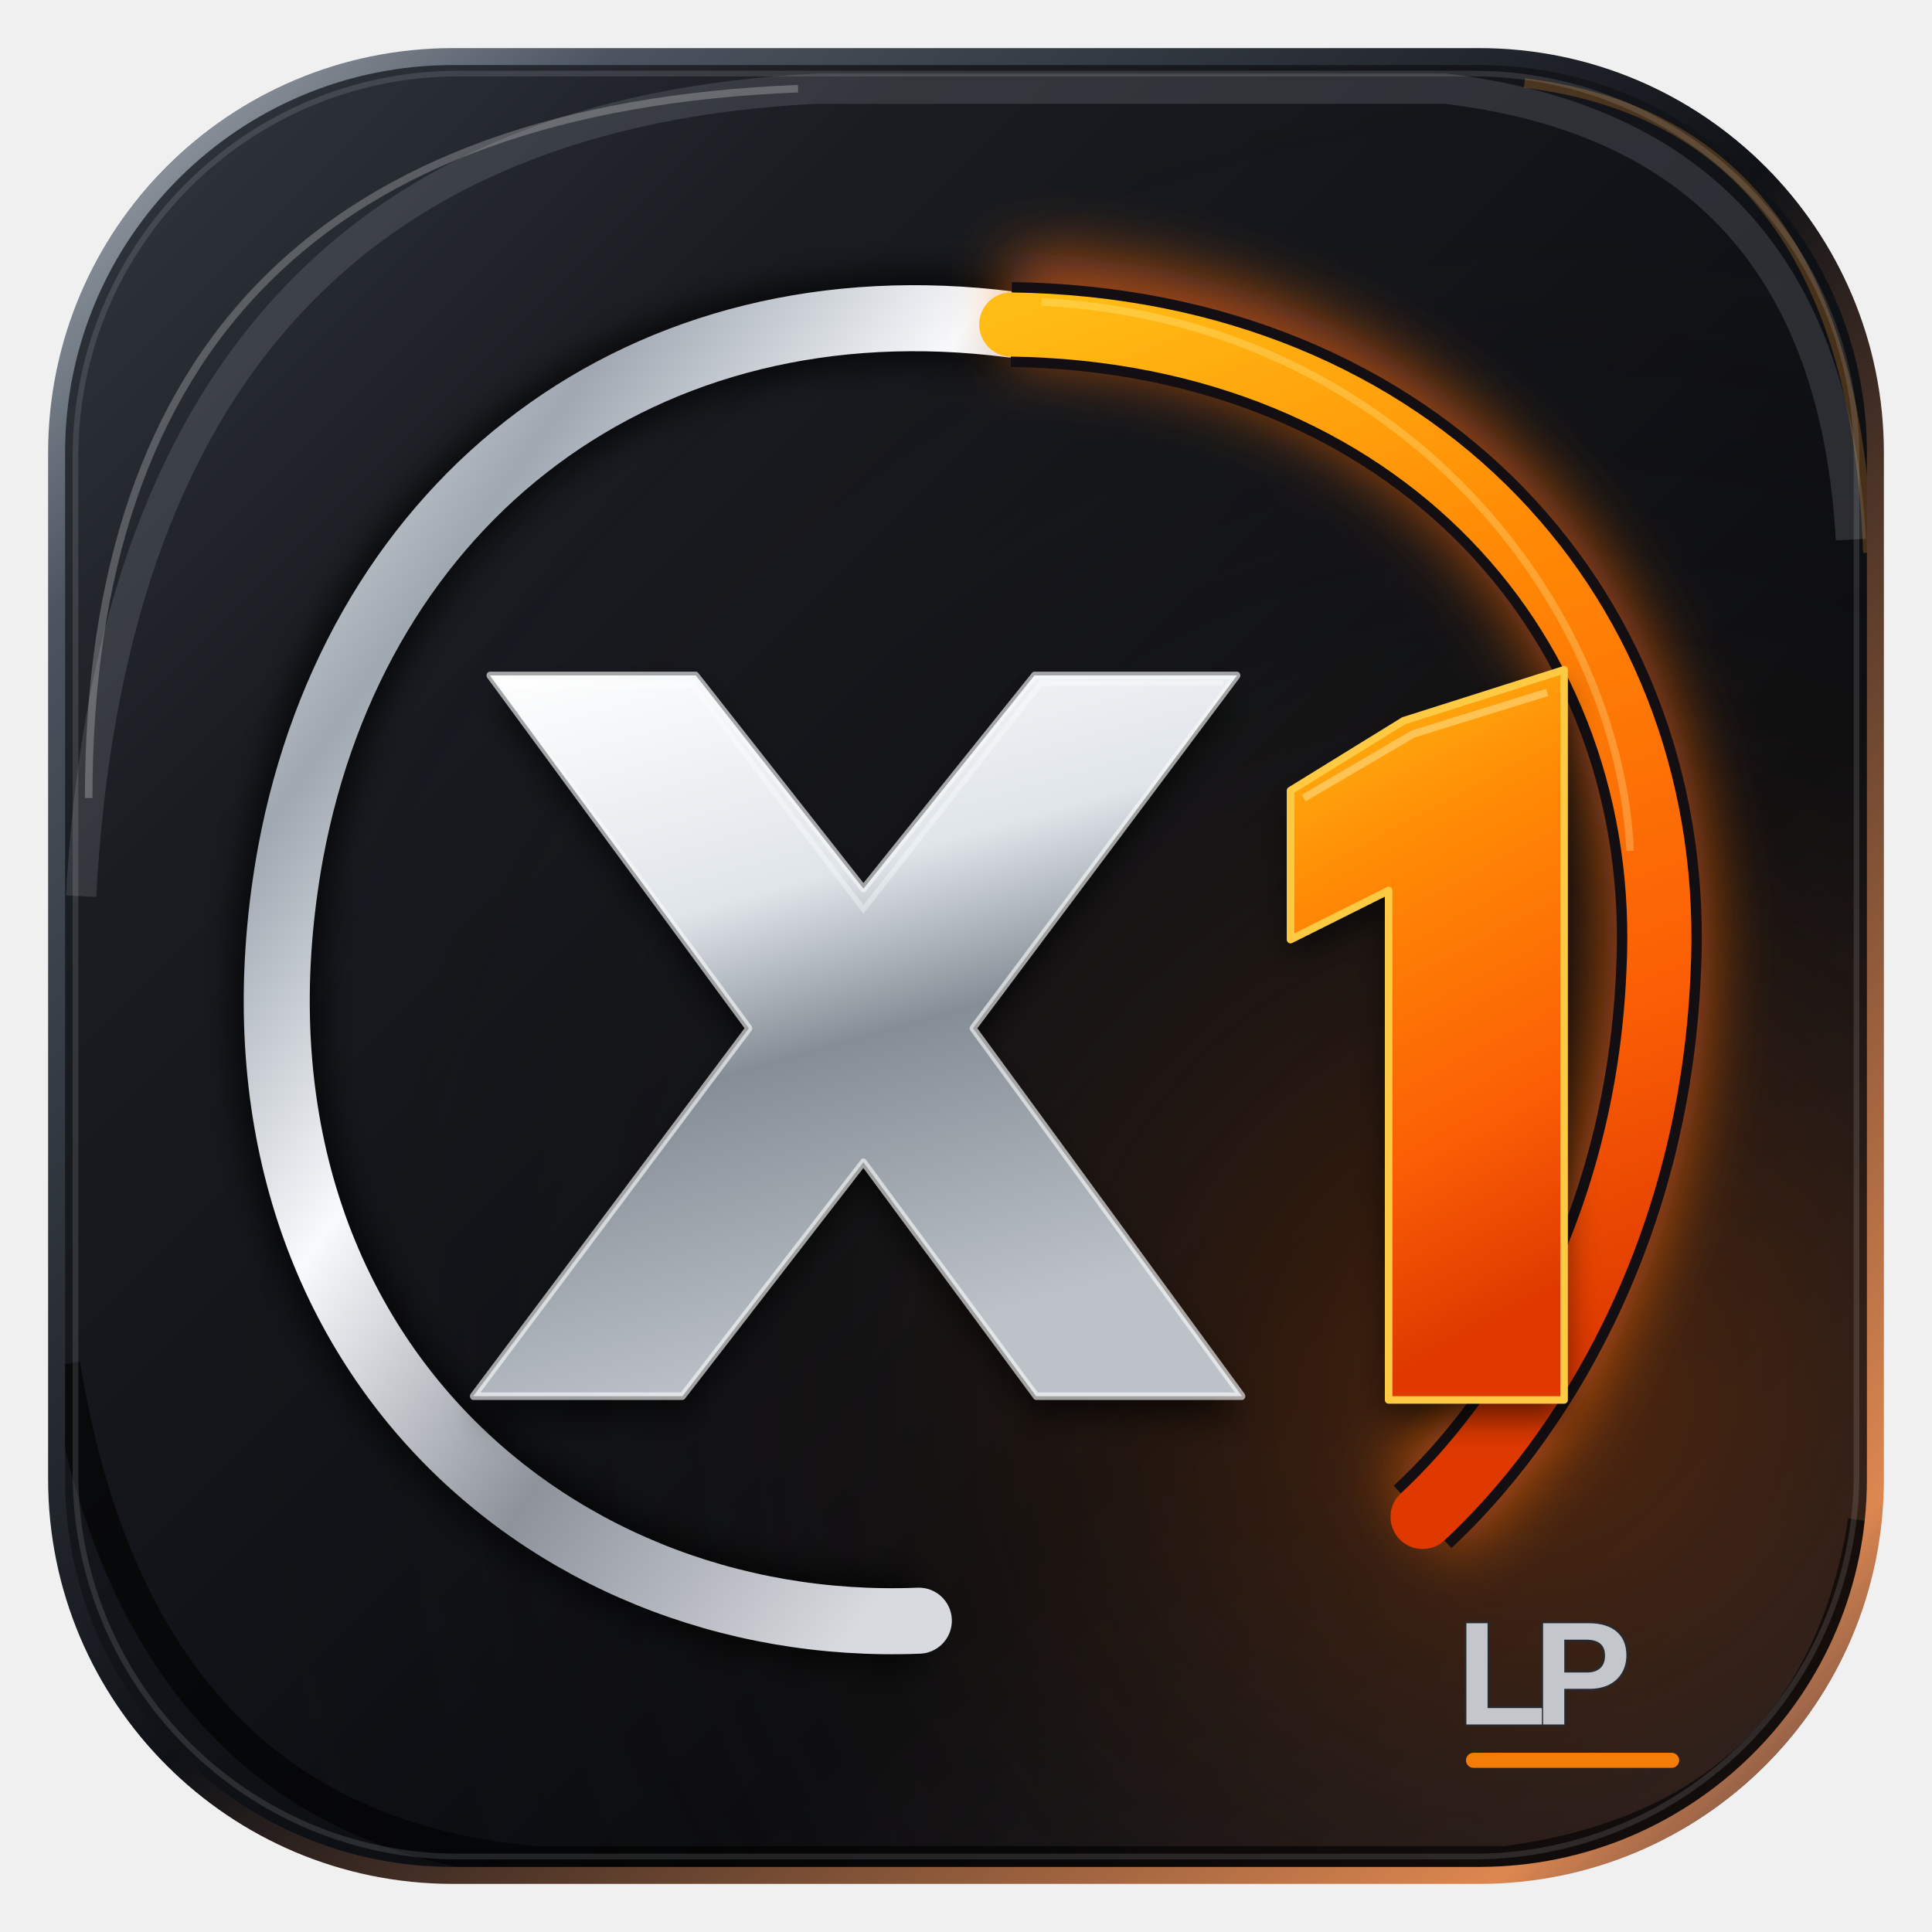
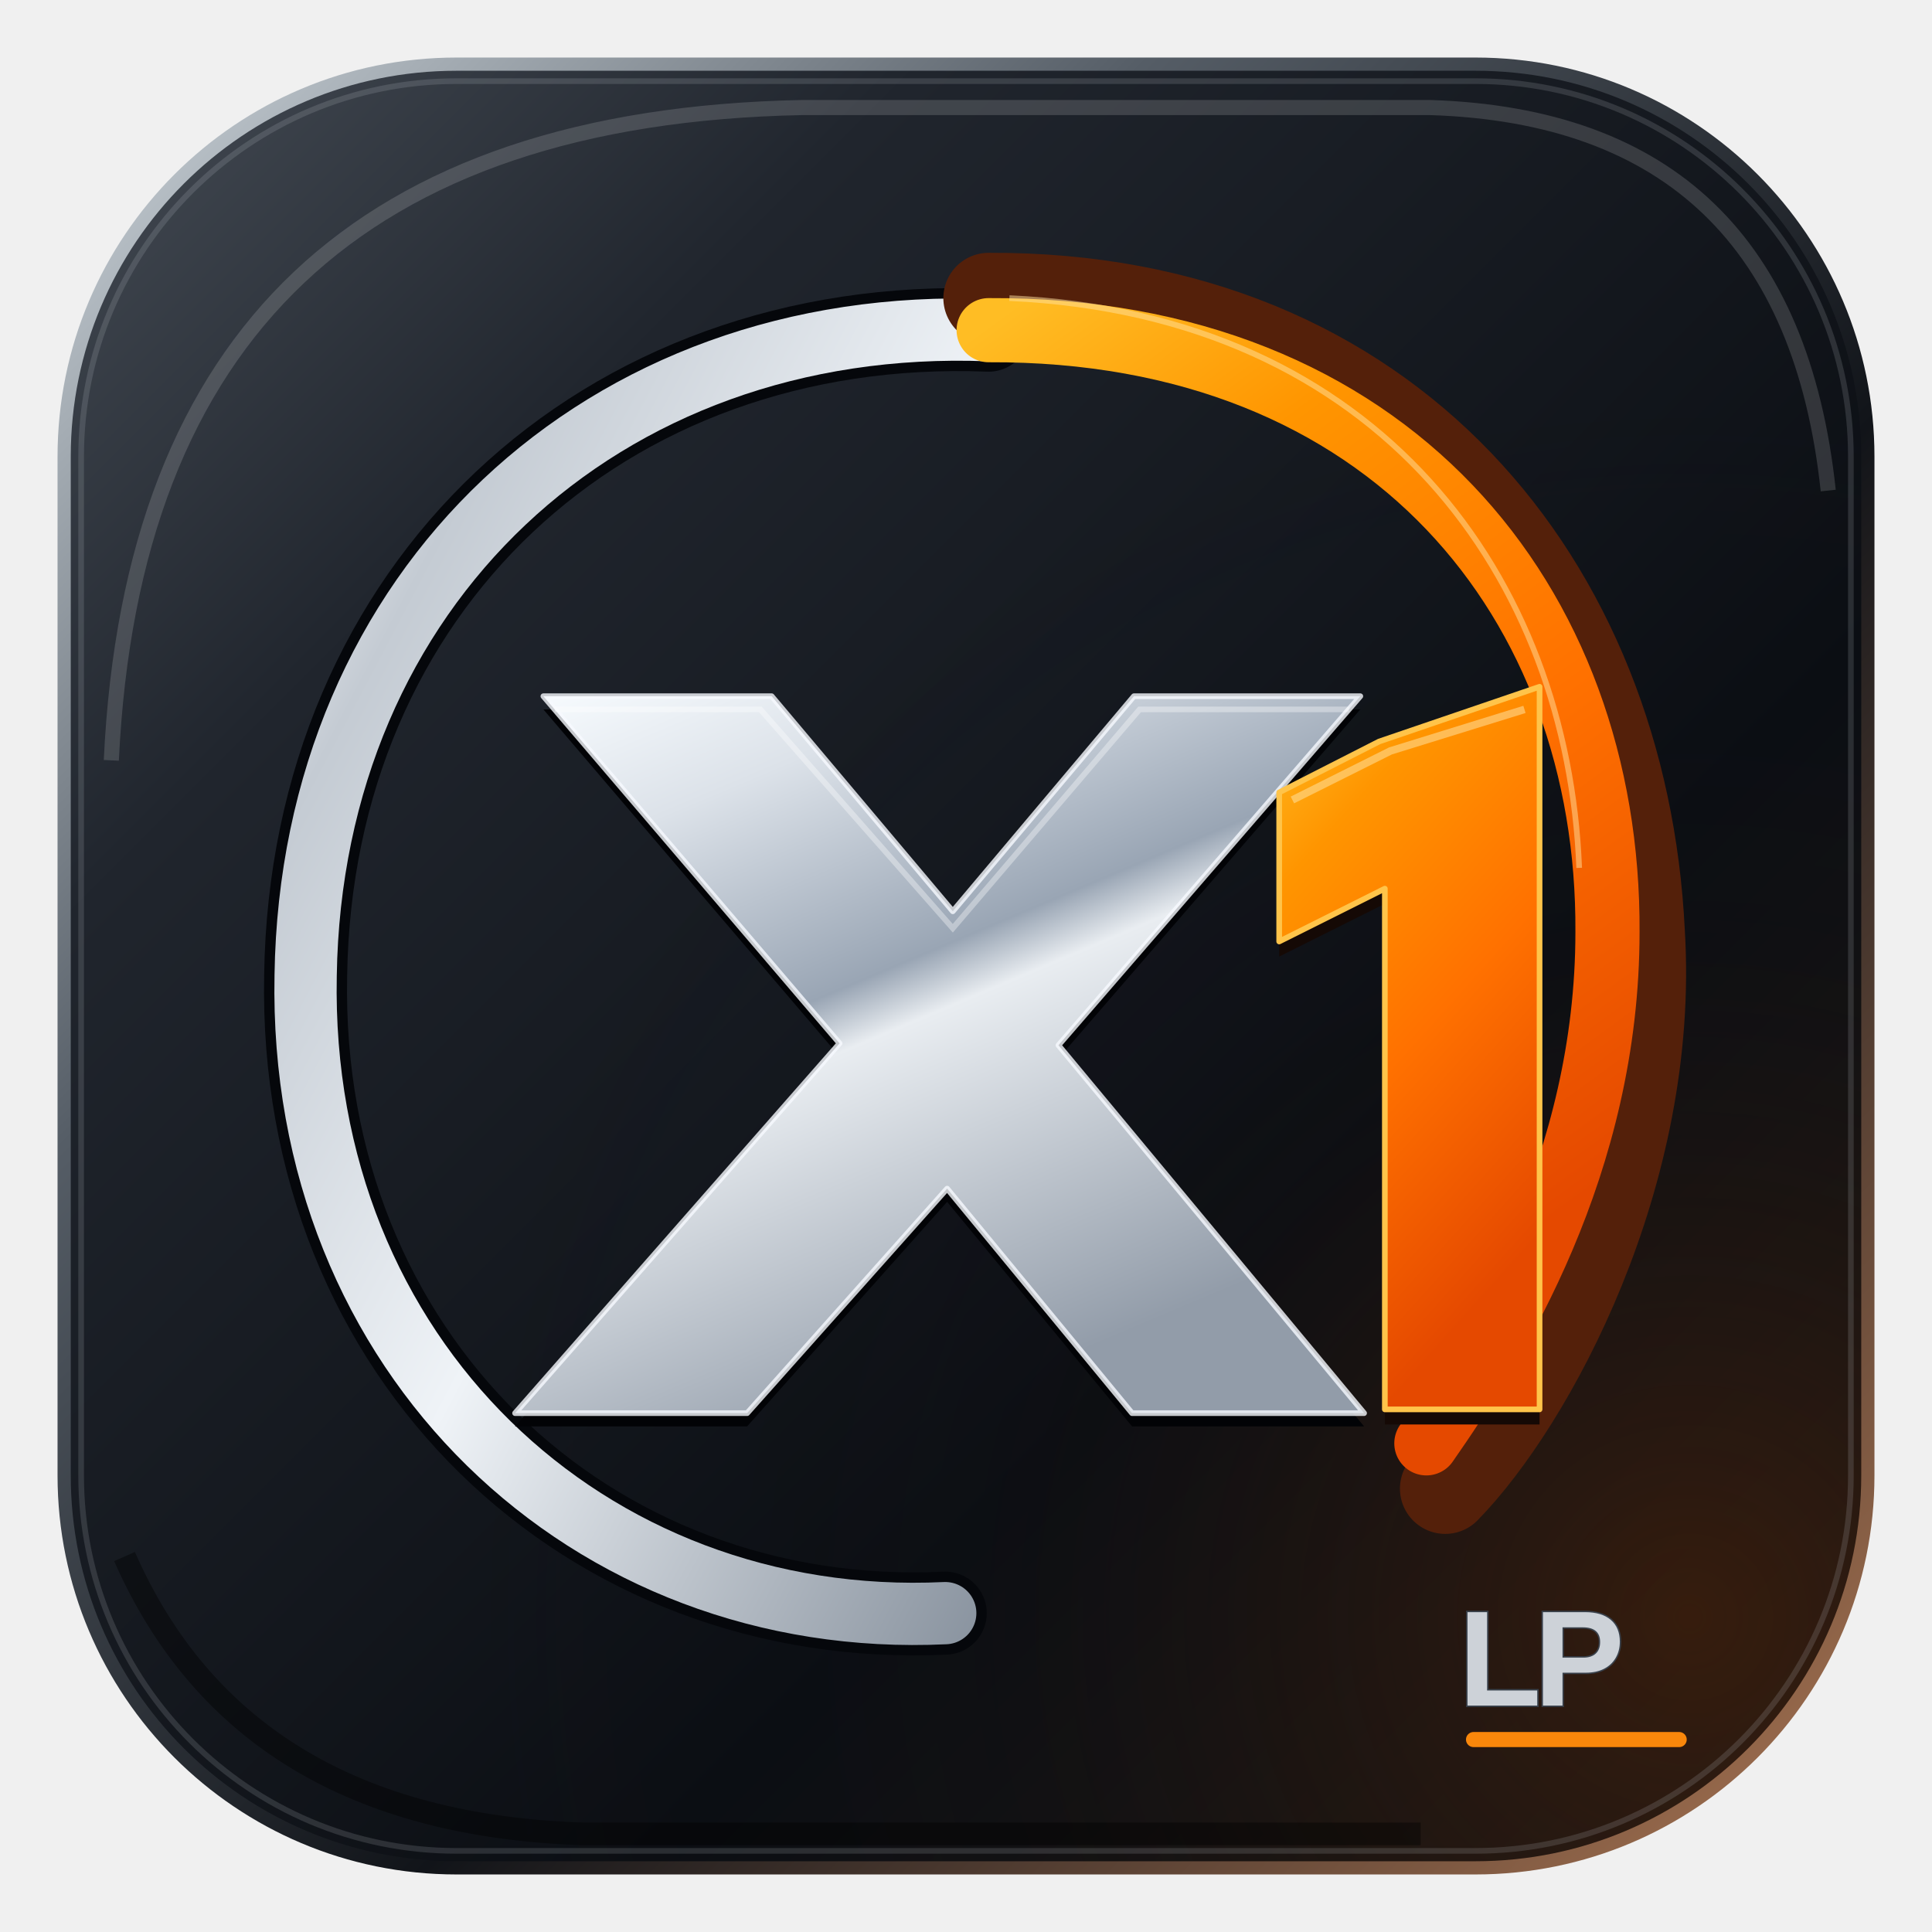
<svg xmlns="http://www.w3.org/2000/svg" width="1024" height="1024" viewBox="0 0 1024 1024">
  <defs>
-     <linearGradient id="body" x1="0" y1="0" x2="1" y2="1">
-       <stop offset="0" stop-color="#343942" />
-       <stop offset=".24" stop-color="#191c21" />
-       <stop offset=".68" stop-color="#090b0f" />
-       <stop offset="1" stop-color="#222026" />
+     <linearGradient id="tile" x1="0" y1="0" x2="1" y2="1">
+       <stop offset="0" stop-color="#464d56" />
+       <stop offset=".24" stop-color="#20252d" />
+       <stop offset=".66" stop-color="#0b0e13" />
+       <stop offset="1" stop-color="#211913" />
    </linearGradient>
-     <radialGradient id="amber" cx="82%" cy="74%" r="75%">
-       <stop offset="0" stop-color="#7c3405" stop-opacity=".6" />
-       <stop offset=".5" stop-color="#302016" stop-opacity=".21" />
-       <stop offset="1" stop-color="#101217" stop-opacity="0" />
+     <radialGradient id="warm" cx="90%" cy="86%" r="72%">
+       <stop offset="0" stop-color="#582507" stop-opacity=".46" />
+       <stop offset=".55" stop-color="#151112" stop-opacity=".1" />
+       <stop offset="1" stop-color="#10131a" stop-opacity="0" />
    </radialGradient>
-     <linearGradient id="silver" x1="0" y1="0" x2=".8" y2="1">
-       <stop offset="0" stop-color="#eeeeef" />
-       <stop offset=".23" stop-color="#9fa7b1" />
-       <stop offset=".46" stop-color="#f8fafc" />
-       <stop offset=".72" stop-color="#8d929b" />
-       <stop offset="1" stop-color="#d8dadf" />
+     <linearGradient id="rim" x1="0" y1="0" x2="1" y2="1">
+       <stop offset="0" stop-color="#ced6dc" />
+       <stop offset=".3" stop-color="#555d66" />
+       <stop offset=".6" stop-color="#111419" />
+       <stop offset="1" stop-color="#ac7653" />
    </linearGradient>
-     <linearGradient id="steel" x1="0" y1="0" x2=".3" y2="1">
-       <stop offset="0" stop-color="#ffffff" />
-       <stop offset=".38" stop-color="#e0e5ea" />
-       <stop offset=".6" stop-color="#858d96" />
-       <stop offset="1" stop-color="#bdc2c9" />
+     <linearGradient id="metal" x1="0" y1="0" x2=".5" y2="1">
+       <stop offset="0" stop-color="#f8fcff" />
+       <stop offset=".2" stop-color="#dce2e9" />
+       <stop offset=".48" stop-color="#99a5b4" />
+       <stop offset=".55" stop-color="#e9edf1" />
+       <stop offset="1" stop-color="#929ca9" />
    </linearGradient>
-     <linearGradient id="sunset" x1="0" y1="0" x2=".2" y2="1">
-       <stop offset="0" stop-color="#ffbc14" />
-       <stop offset=".32" stop-color="#ff8a05" />
-       <stop offset=".73" stop-color="#fb5e05" />
-       <stop offset="1" stop-color="#df3900" />
+     <linearGradient id="silver" x1="0" y1="0" x2="1" y2="1">
+       <stop offset="0" stop-color="#fcfcfe" />
+       <stop offset=".18" stop-color="#c4cbd3" />
+       <stop offset=".52" stop-color="#eff3f7" />
+       <stop offset="1" stop-color="#89939f" />
    </linearGradient>
-     <linearGradient id="rim" x1="0" y1="0" x2="1" y2="1">
-       <stop offset="0" stop-color="#abb2bb" />
-       <stop offset=".15" stop-color="#4b545f" />
-       <stop offset=".5" stop-color="#0f1116" />
-       <stop offset=".9" stop-color="#dd8750" />
-       <stop offset="1" stop-color="#38313c" />
+     <linearGradient id="orange" x1="0" y1="0" x2=".4" y2="1">
+       <stop offset="0" stop-color="#ffbd24" />
+       <stop offset=".24" stop-color="#ff9500" />
+       <stop offset=".6" stop-color="#ff7100" />
+       <stop offset="1" stop-color="#e54900" />
    </linearGradient>
-     <filter id="shadow" x="-30%" y="-30%" width="170%" height="170%">
-       <feGaussianBlur stdDeviation="9" />
-     </filter>
-     <filter id="orangeGlow" x="-50%" y="-50%" width="200%" height="200%">
-       <feGaussianBlur stdDeviation="17" />
-     </filter>
-     <clipPath id="round">
-       <rect x="26" y="26" width="972" height="972" rx="213" ry="213" />
+     <clipPath id="tileclip">
+       <rect x="32" y="32" width="960" height="960" rx="209" />
    </clipPath>
  </defs>
-   <g clip-path="url(#round)">
-     <rect x="26" y="26" width="972" height="972" rx="213" fill="url(#body)" />
-     <rect x="26" y="26" width="972" height="972" rx="213" fill="url(#amber)" />
-     <path d="M 43 475 Q 65 65 433 47 L 766 47 Q 969 71 981 286" fill="none" stroke="#8b9198" stroke-opacity=".23" stroke-width="16" />
-     <path d="M 34 723 Q 74 969 284 987 L 798 987 Q 963 965 988 806" fill="none" stroke="#000" stroke-opacity=".6" stroke-width="17" />
-     <path d="M 47 423 Q 47 62 423 47" fill="none" stroke="#ffffff" stroke-opacity=".24" stroke-width="4" />
-     <path d="M 808 44 Q 982 65 990 293" fill="none" stroke="#fd9b32" stroke-opacity=".24" stroke-width="5" />
+   <g clip-path="url(#tileclip)">
+     <rect x="32" y="32" width="960" height="960" rx="209" fill="url(#tile)" />
+     <rect x="32" y="32" width="960" height="960" rx="209" fill="url(#warm)" />
+     <path d="M 59 403 Q 75 64 425 57 H 758 Q 948 63 969 260" fill="none" stroke="#ffffff" stroke-opacity=".15" stroke-width="8" />
+     <path d="M 66 825 Q 128 966 309 972 H 753" fill="none" stroke="#000000" stroke-opacity=".4" stroke-width="12" />
  </g>
-   <rect x="30" y="30" width="964" height="964" rx="210" fill="none" stroke="url(#rim)" stroke-width="9" />
-   <rect x="40" y="39" width="944" height="945" rx="203" fill="none" stroke="#ffffff" stroke-opacity=".12" stroke-width="3" />
-   <path d="M 536 172 C 341 147 189 264 154 452 C 108 705 286 867 487 859" fill="none" stroke="#000" stroke-opacity=".75" stroke-width="46" filter="url(#shadow)" />
-   <path d="M 536 172 C 341 147 189 264 154 452 C 108 705 286 867 487 859" fill="none" stroke="url(#silver)" stroke-width="35" stroke-linecap="round" />
-   <path d="M 536 162 C 751 165 889 328 879 516 C 873 654 809 753 754 804" fill="none" stroke="#ff6b0c" stroke-opacity=".62" stroke-width="55" filter="url(#orangeGlow)" />
-   <path d="M 536 172 C 751 175 889 328 879 516 C 873 654 809 753 754 804" fill="none" stroke="#130e11" stroke-width="45" />
-   <path d="M 536 172 C 751 175 889 328 879 516 C 873 654 809 753 754 804" fill="none" stroke="url(#sunset)" stroke-width="34" stroke-linecap="round" />
-   <path d="M 552 160 C 743 170 858 321 864 451" fill="none" stroke="#fffab4" stroke-opacity=".26" stroke-width="4" />
-   <path d="M 278 358 L 402 358 L 503 471 L 606 358 L 728 358 L 569 545 L 731 740 L 607 740 L 503 616 L 394 740 L 268 740 L 434 545 Z" transform="translate(15 10) scale(.88 1)" fill="#000" opacity=".65" filter="url(#shadow)" />
-   <path d="M 278 358 L 402 358 L 503 471 L 606 358 L 728 358 L 569 545 L 731 740 L 607 740 L 503 616 L 394 740 L 268 740 L 434 545 Z" transform="translate(15 0) scale(.88 1)" fill="url(#steel)" stroke="#f9fafb" stroke-opacity=".63" stroke-width="4" stroke-linejoin="round" />
-   <path d="M 284 363 L 400 363 L 503 482 L 610 362 L 720 362" transform="translate(15 0) scale(.88 1)" fill="none" stroke="#fff" stroke-opacity=".35" stroke-width="3" />
-   <path d="M 744 382 L 829 355 L 829 742 L 736 742 L 736 472 L 684 498 L 684 419 Z" transform="translate(0 9)" fill="#000" opacity=".62" filter="url(#shadow)" />
-   <path d="M 744 382 L 829 355 L 829 742 L 736 742 L 736 472 L 684 498 L 684 419 Z" fill="url(#sunset)" stroke="#ffca43" stroke-width="4" stroke-linejoin="round" />
-   <path d="M 691 423 L 749 389 L 820 367" fill="none" stroke="#fff0a9" stroke-opacity=".45" stroke-width="4" />
-   <text x="772" y="914" font-family="Helvetica Neue,Arial,sans-serif" font-size="78" font-weight="700" letter-spacing="-7" fill="#c3c6cb" stroke="#28292d" stroke-width="2" paint-order="stroke">LP</text>
-   <rect x="777" y="929" width="113" height="8" rx="4" fill="#f47d08" />
+   <rect x="34" y="34" width="956" height="956" rx="208" fill="none" stroke="url(#rim)" stroke-width="7" />
+   <rect x="43" y="43" width="938" height="938" rx="199" fill="none" stroke="#d9e0e6" stroke-opacity=".15" stroke-width="3" />
+   <path d="M 524 175 C 319 167 165 312 162 517 C 158 719 312 864 501 855" fill="none" stroke="#05070b" stroke-width="44" stroke-linecap="round" />
+   <path d="M 524 175 C 319 167 165 312 162 517 C 158 719 312 864 501 855" fill="none" stroke="url(#silver)" stroke-width="33" stroke-linecap="round" />
+   <path d="M 524 158 C 737 157 860 310 869 494 C 877 622 811 743 766 789" fill="none" stroke="#54200a" stroke-width="48" stroke-linecap="round" />
+   <path d="M 524 175 C 737 174 853 320 852 494 C 852 617 793 712 756 765" fill="none" stroke="url(#orange)" stroke-width="34" stroke-linecap="round" />
+   <path d="M 535 158 C 732 167 831 307 837 460" fill="none" stroke="#ffe2a1" stroke-opacity=".5" stroke-width="3" />
+   <path d="M 288 369 L 409 369 L 505 483 L 601 369 L 721 369 L 561 554 L 723 749 L 600 749 L 502 630 L 396 749 L 273 749 L 445 553 Z" transform="translate(0 7)" fill="#020306" />
+   <path d="M 288 369 L 409 369 L 505 483 L 601 369 L 721 369 L 561 554 L 723 749 L 600 749 L 502 630 L 396 749 L 273 749 L 445 553 Z" fill="url(#metal)" stroke="#f7faff" stroke-opacity=".8" stroke-width="3" stroke-linejoin="round" />
+   <path d="M 294 376 L 403 376 L 505 492 L 604 376 L 715 376" fill="none" stroke="#fff" stroke-opacity=".35" stroke-width="3" />
+   <path d="M 731 393 L 816 364 L 816 747 L 734 747 L 734 471 L 678 499 L 678 420 Z" transform="translate(0 8)" fill="#150905" />
+   <path d="M 731 393 L 816 364 L 816 747 L 734 747 L 734 471 L 678 499 L 678 420 Z" fill="url(#orange)" stroke="#ffc44a" stroke-width="3" stroke-linejoin="round" />
+   <path d="M 685 424 L 737 398 L 808 376" fill="none" stroke="#ffe2a3" stroke-opacity=".53" stroke-width="4" />
+   <text x="773" y="904" font-family="Helvetica Neue,Arial,sans-serif" font-size="72" font-weight="700" letter-spacing="-4" fill="#cdd2d8" stroke="#38404a" stroke-width="1.5" paint-order="stroke">LP</text>
+   <path d="M 781 922 H 890" fill="none" stroke="#f9870b" stroke-linecap="round" stroke-width="8" />
</svg>
